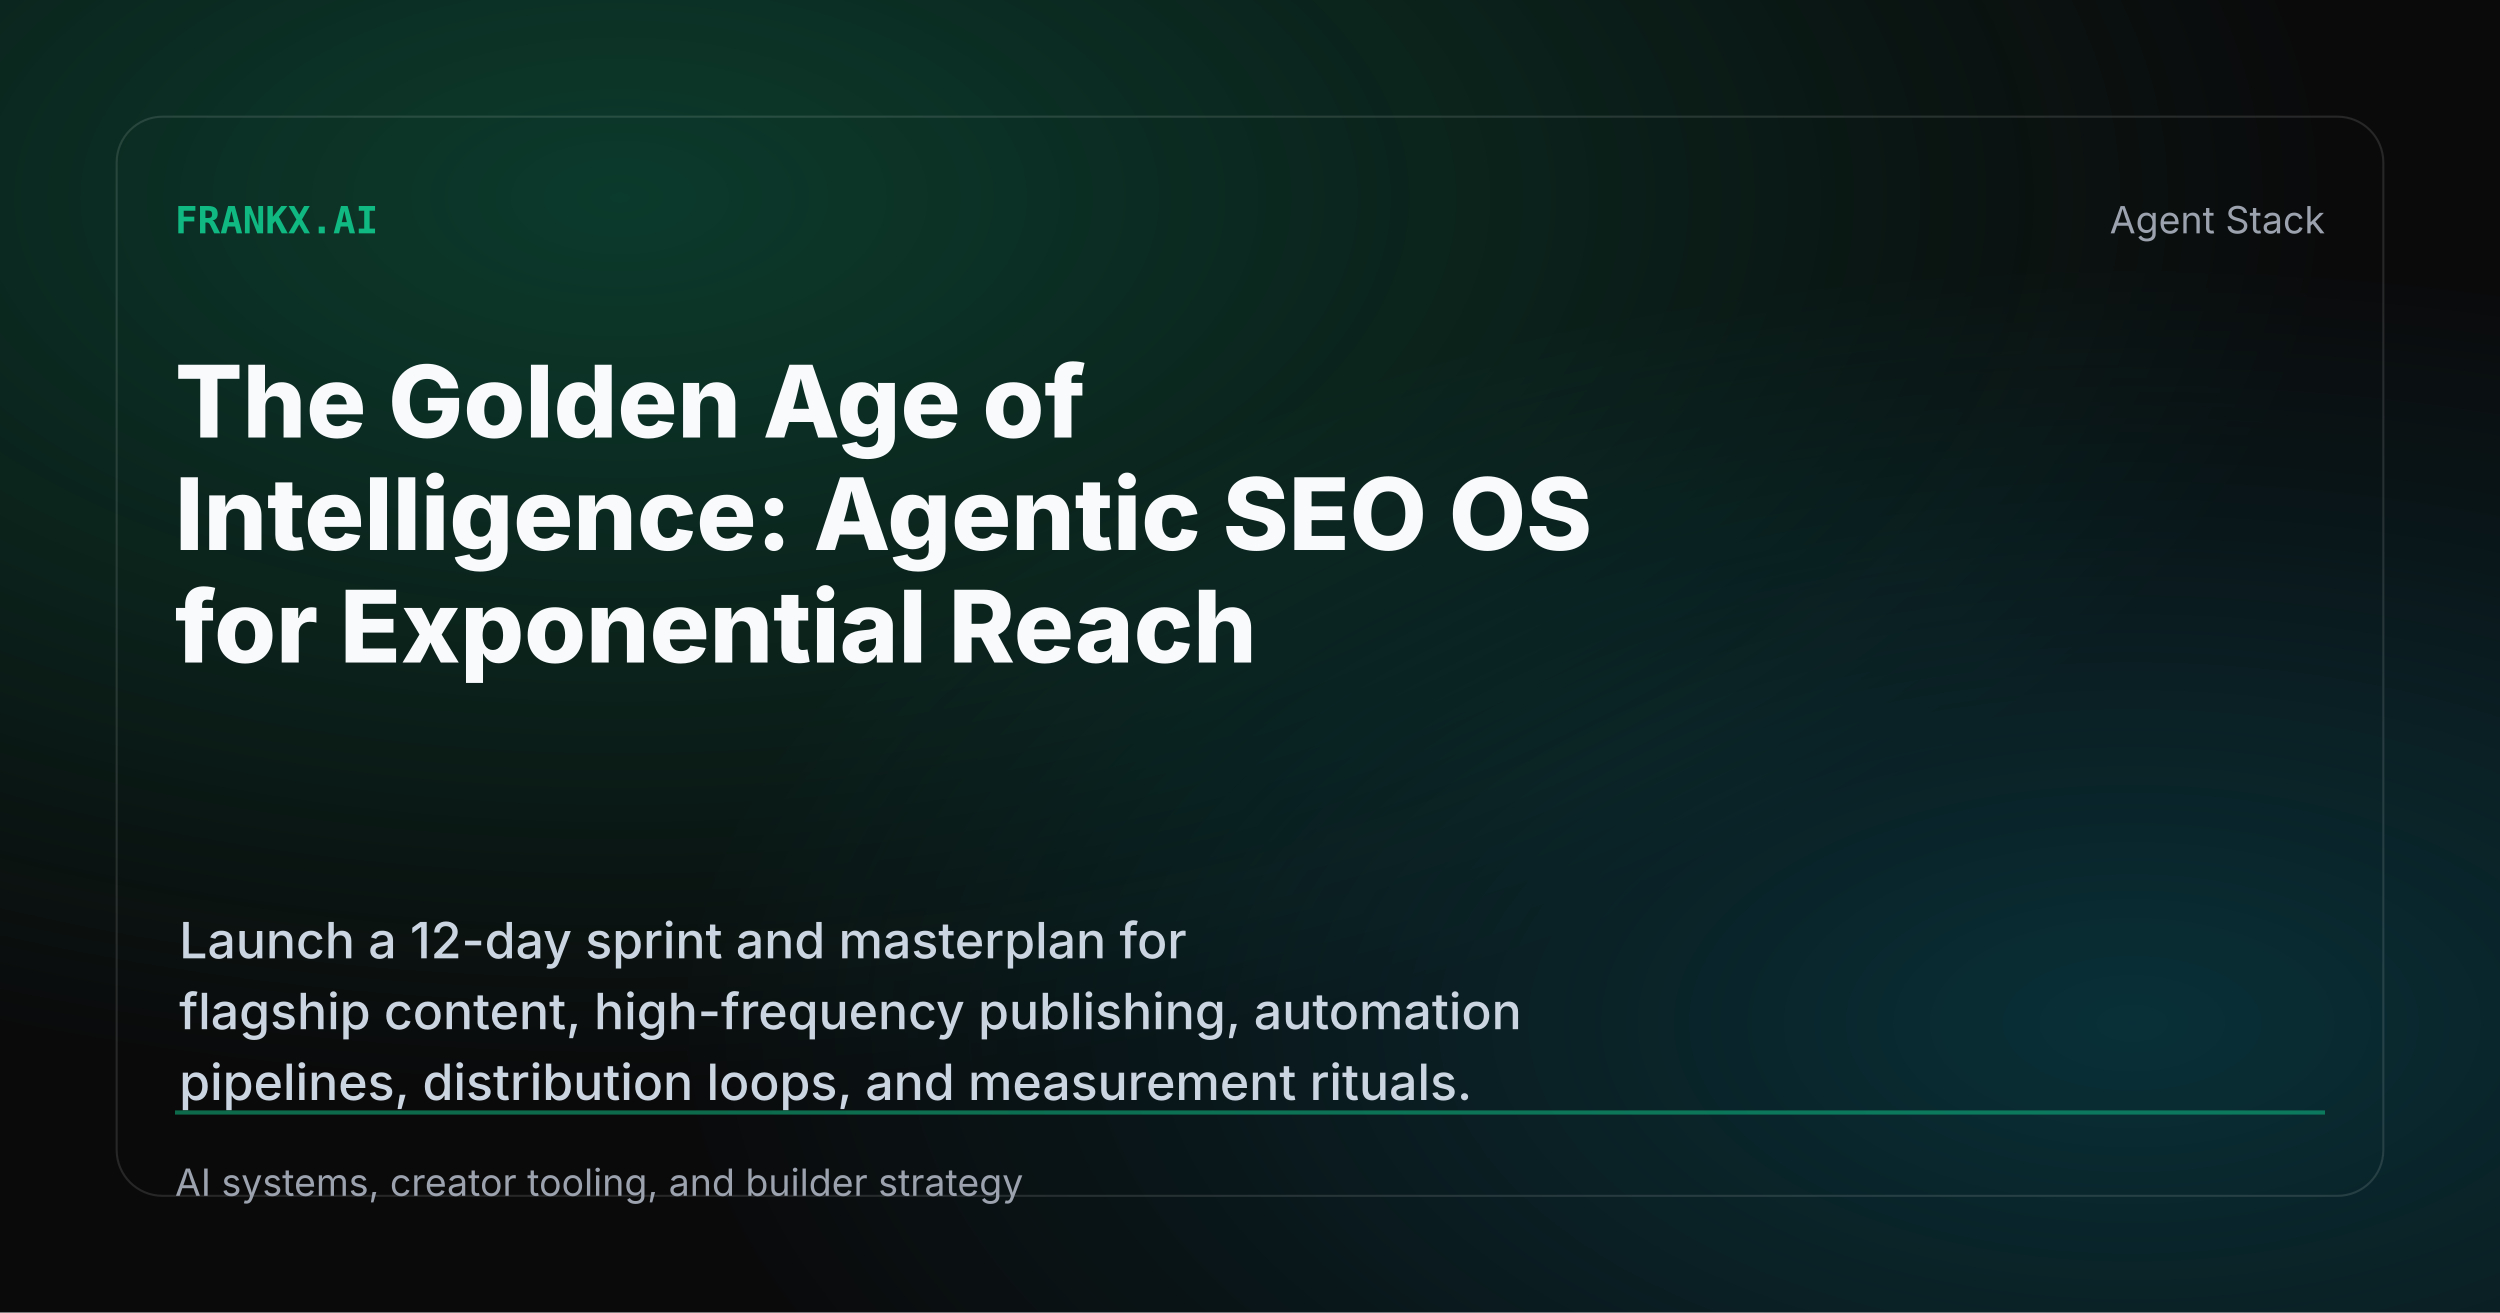
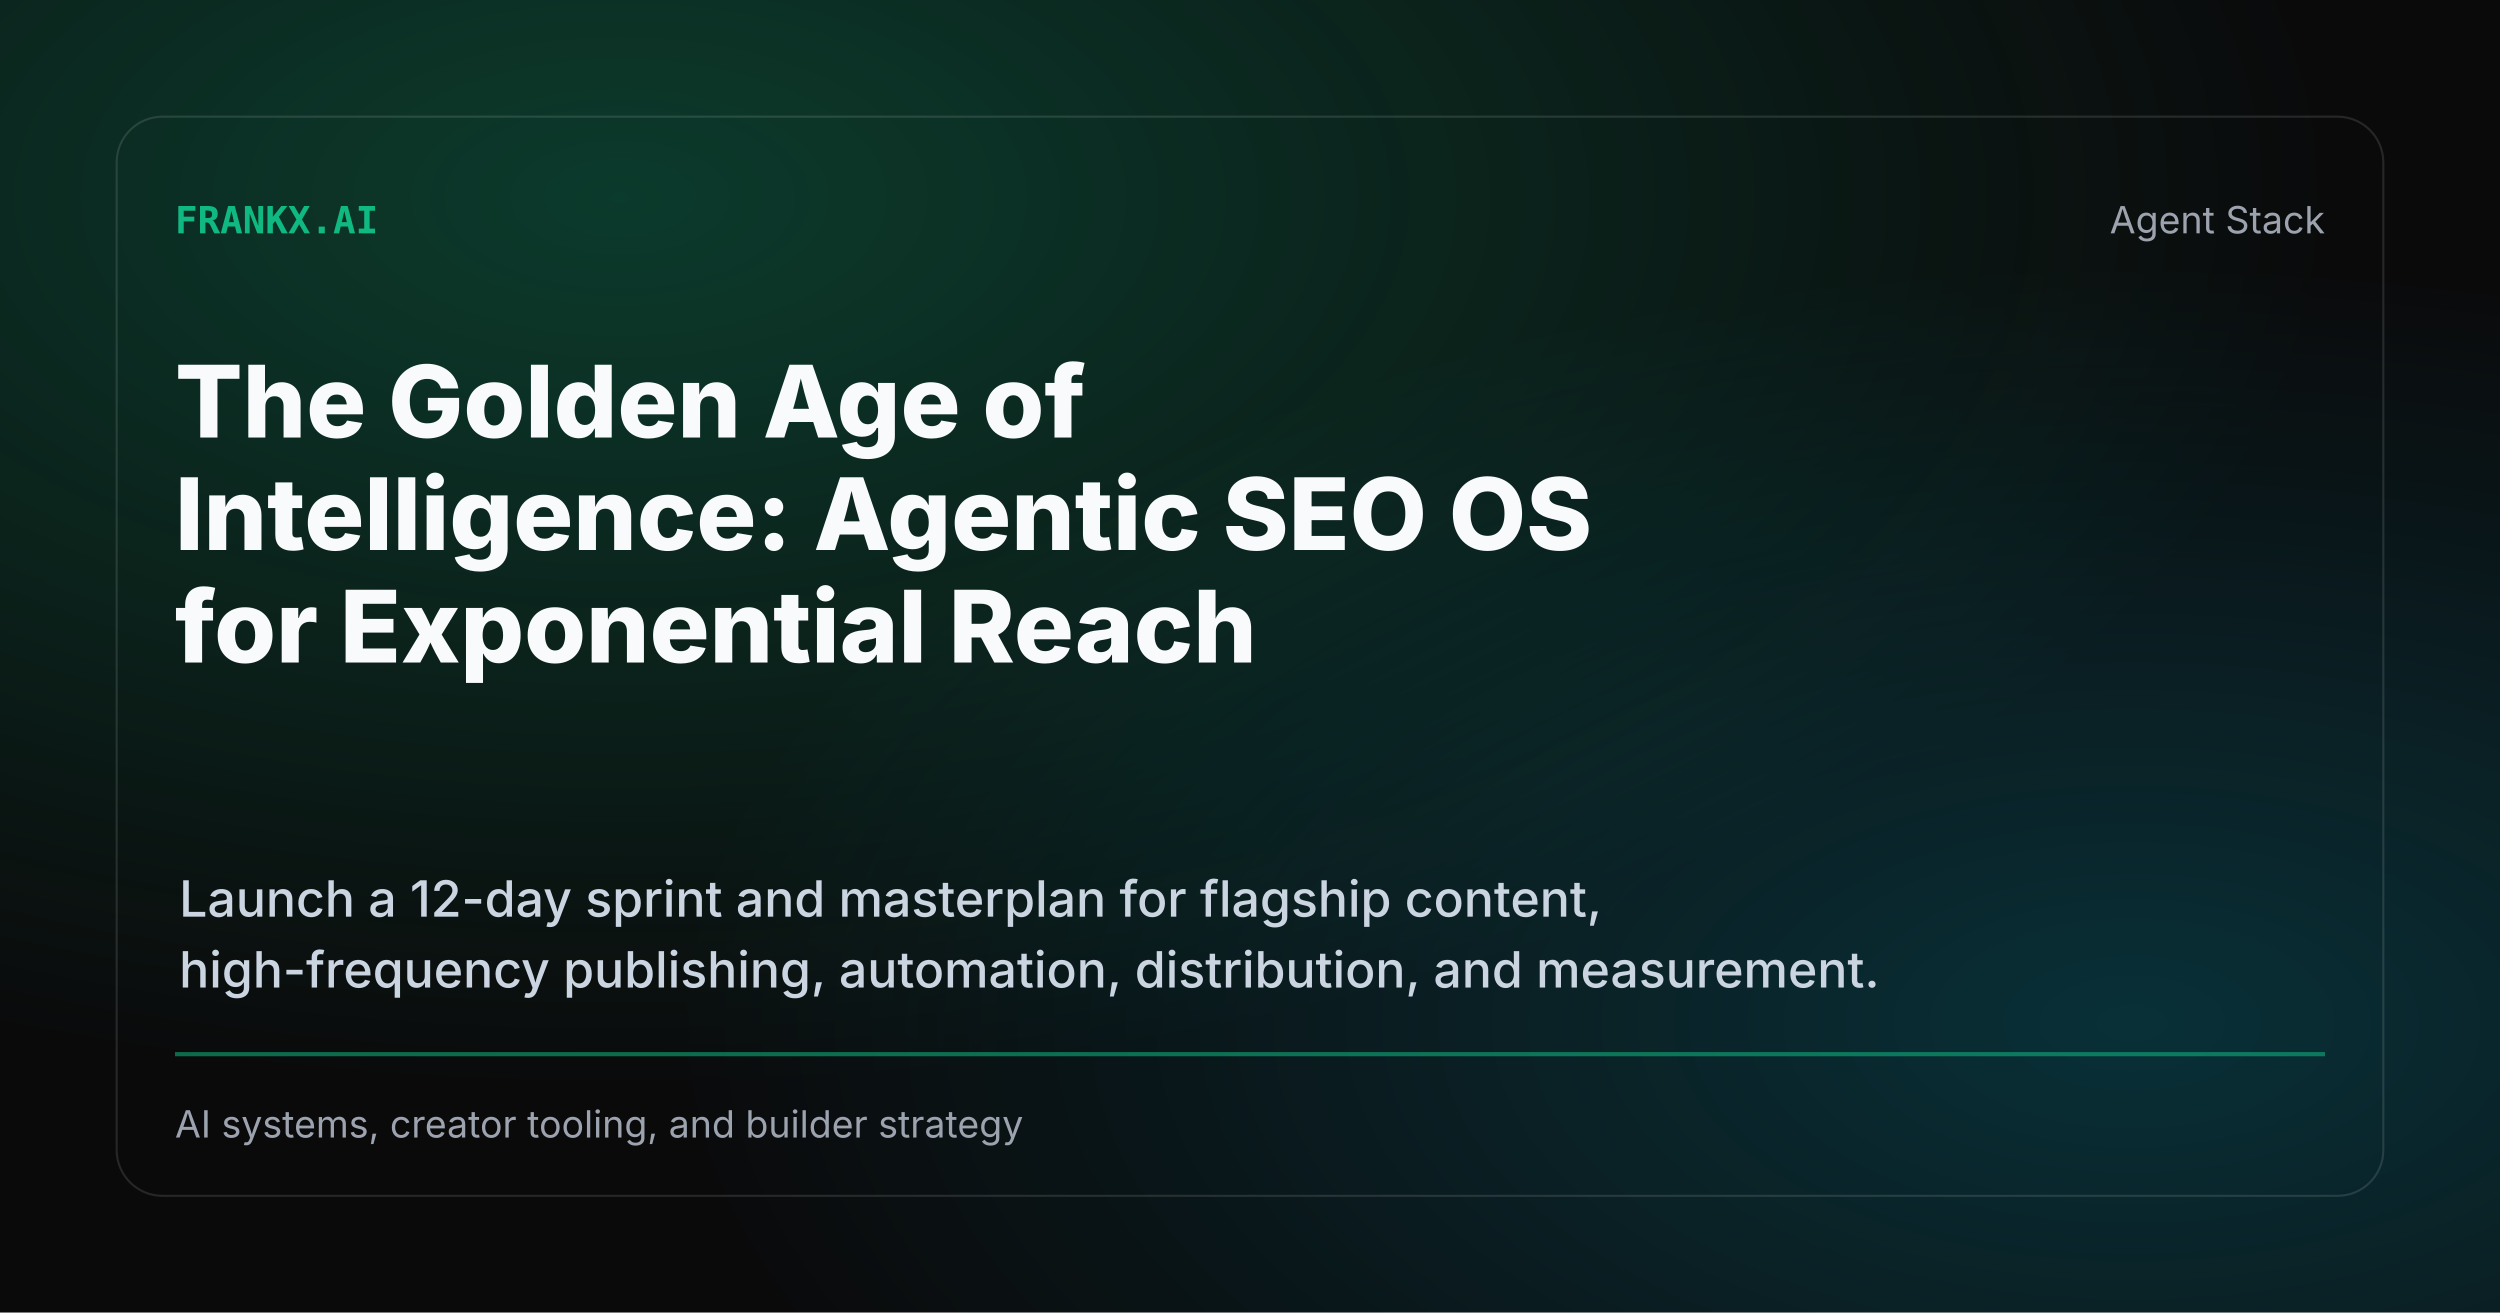
<svg xmlns="http://www.w3.org/2000/svg" width="1200" height="630" viewBox="0 0 1200 630" role="img" aria-label="The Golden Age of Intelligence: Agentic SEO OS for Exponential Reach social card">
  <defs>
    <radialGradient id="a" cx="25%" cy="15%" r="68%">
      <stop offset="0%" stop-color="#10b981" stop-opacity=".28" />
      <stop offset="100%" stop-color="#10b981" stop-opacity="0" />
    </radialGradient>
    <radialGradient id="b" cx="85%" cy="78%" r="58%">
      <stop offset="0%" stop-color="#06b6d4" stop-opacity=".22" />
      <stop offset="100%" stop-color="#06b6d4" stop-opacity="0" />
    </radialGradient>
  </defs>
  <rect width="1200" height="630" fill="#0a0a0b" />
  <rect width="1200" height="630" fill="url(#a)" />
  <rect width="1200" height="630" fill="url(#b)" />
  <rect x="56" y="56" width="1088" height="518" rx="22" fill="none" stroke="#ffffff" stroke-opacity=".12" />
  <text x="84" y="112" fill="#10b981" font-family="JetBrains Mono, Consolas, monospace" font-size="18" font-weight="700">FRANKX.AI</text>
  <text x="1116" y="112" text-anchor="end" fill="#9ca3af" font-family="Inter, Arial, sans-serif" font-size="18">Agent Stack</text>
  <text x="84" y="210" fill="#f8fafc" font-family="Inter, Arial, sans-serif" font-size="48" font-weight="780" letter-spacing="0">The Golden Age of</text>
  <text x="84" y="264" fill="#f8fafc" font-family="Inter, Arial, sans-serif" font-size="48" font-weight="780" letter-spacing="0">Intelligence: Agentic SEO OS</text>
  <text x="84" y="318" fill="#f8fafc" font-family="Inter, Arial, sans-serif" font-size="48" font-weight="780" letter-spacing="0">for Exponential Reach</text>
-   <text x="86" y="460" fill="#cbd5e1" font-family="Inter, Arial, sans-serif" font-size="24" font-weight="480" letter-spacing="0">Launch a 12-day sprint and masterplan for</text>
-   <text x="86" y="494" fill="#cbd5e1" font-family="Inter, Arial, sans-serif" font-size="24" font-weight="480" letter-spacing="0">flagship content, high-frequency publishing, automation</text>
-   <text x="86" y="528" fill="#cbd5e1" font-family="Inter, Arial, sans-serif" font-size="24" font-weight="480" letter-spacing="0">pipelines, distribution loops, and measurement rituals.</text>
-   <line x1="84" y1="534" x2="1116" y2="534" stroke="#10b981" stroke-opacity=".55" stroke-width="2" />
-   <text x="84" y="574" fill="#9ca3af" font-family="Inter, Arial, sans-serif" font-size="18">AI systems, creator tooling, and builder strategy</text>
+   <text x="86" y="440" fill="#cbd5e1" font-family="Inter, Arial, sans-serif" font-size="24" font-weight="480" letter-spacing="0">Launch a 12-day sprint and masterplan for flagship content,</text>
+   <text x="86" y="474" fill="#cbd5e1" font-family="Inter, Arial, sans-serif" font-size="24" font-weight="480" letter-spacing="0">high-frequency publishing, automation, distribution, and measurement.</text>
+   <line x1="84" y1="506" x2="1116" y2="506" stroke="#10b981" stroke-opacity=".55" stroke-width="2" />
+   <text x="84" y="546" fill="#9ca3af" font-family="Inter, Arial, sans-serif" font-size="18">AI systems, creator tooling, and builder strategy</text>
</svg>
